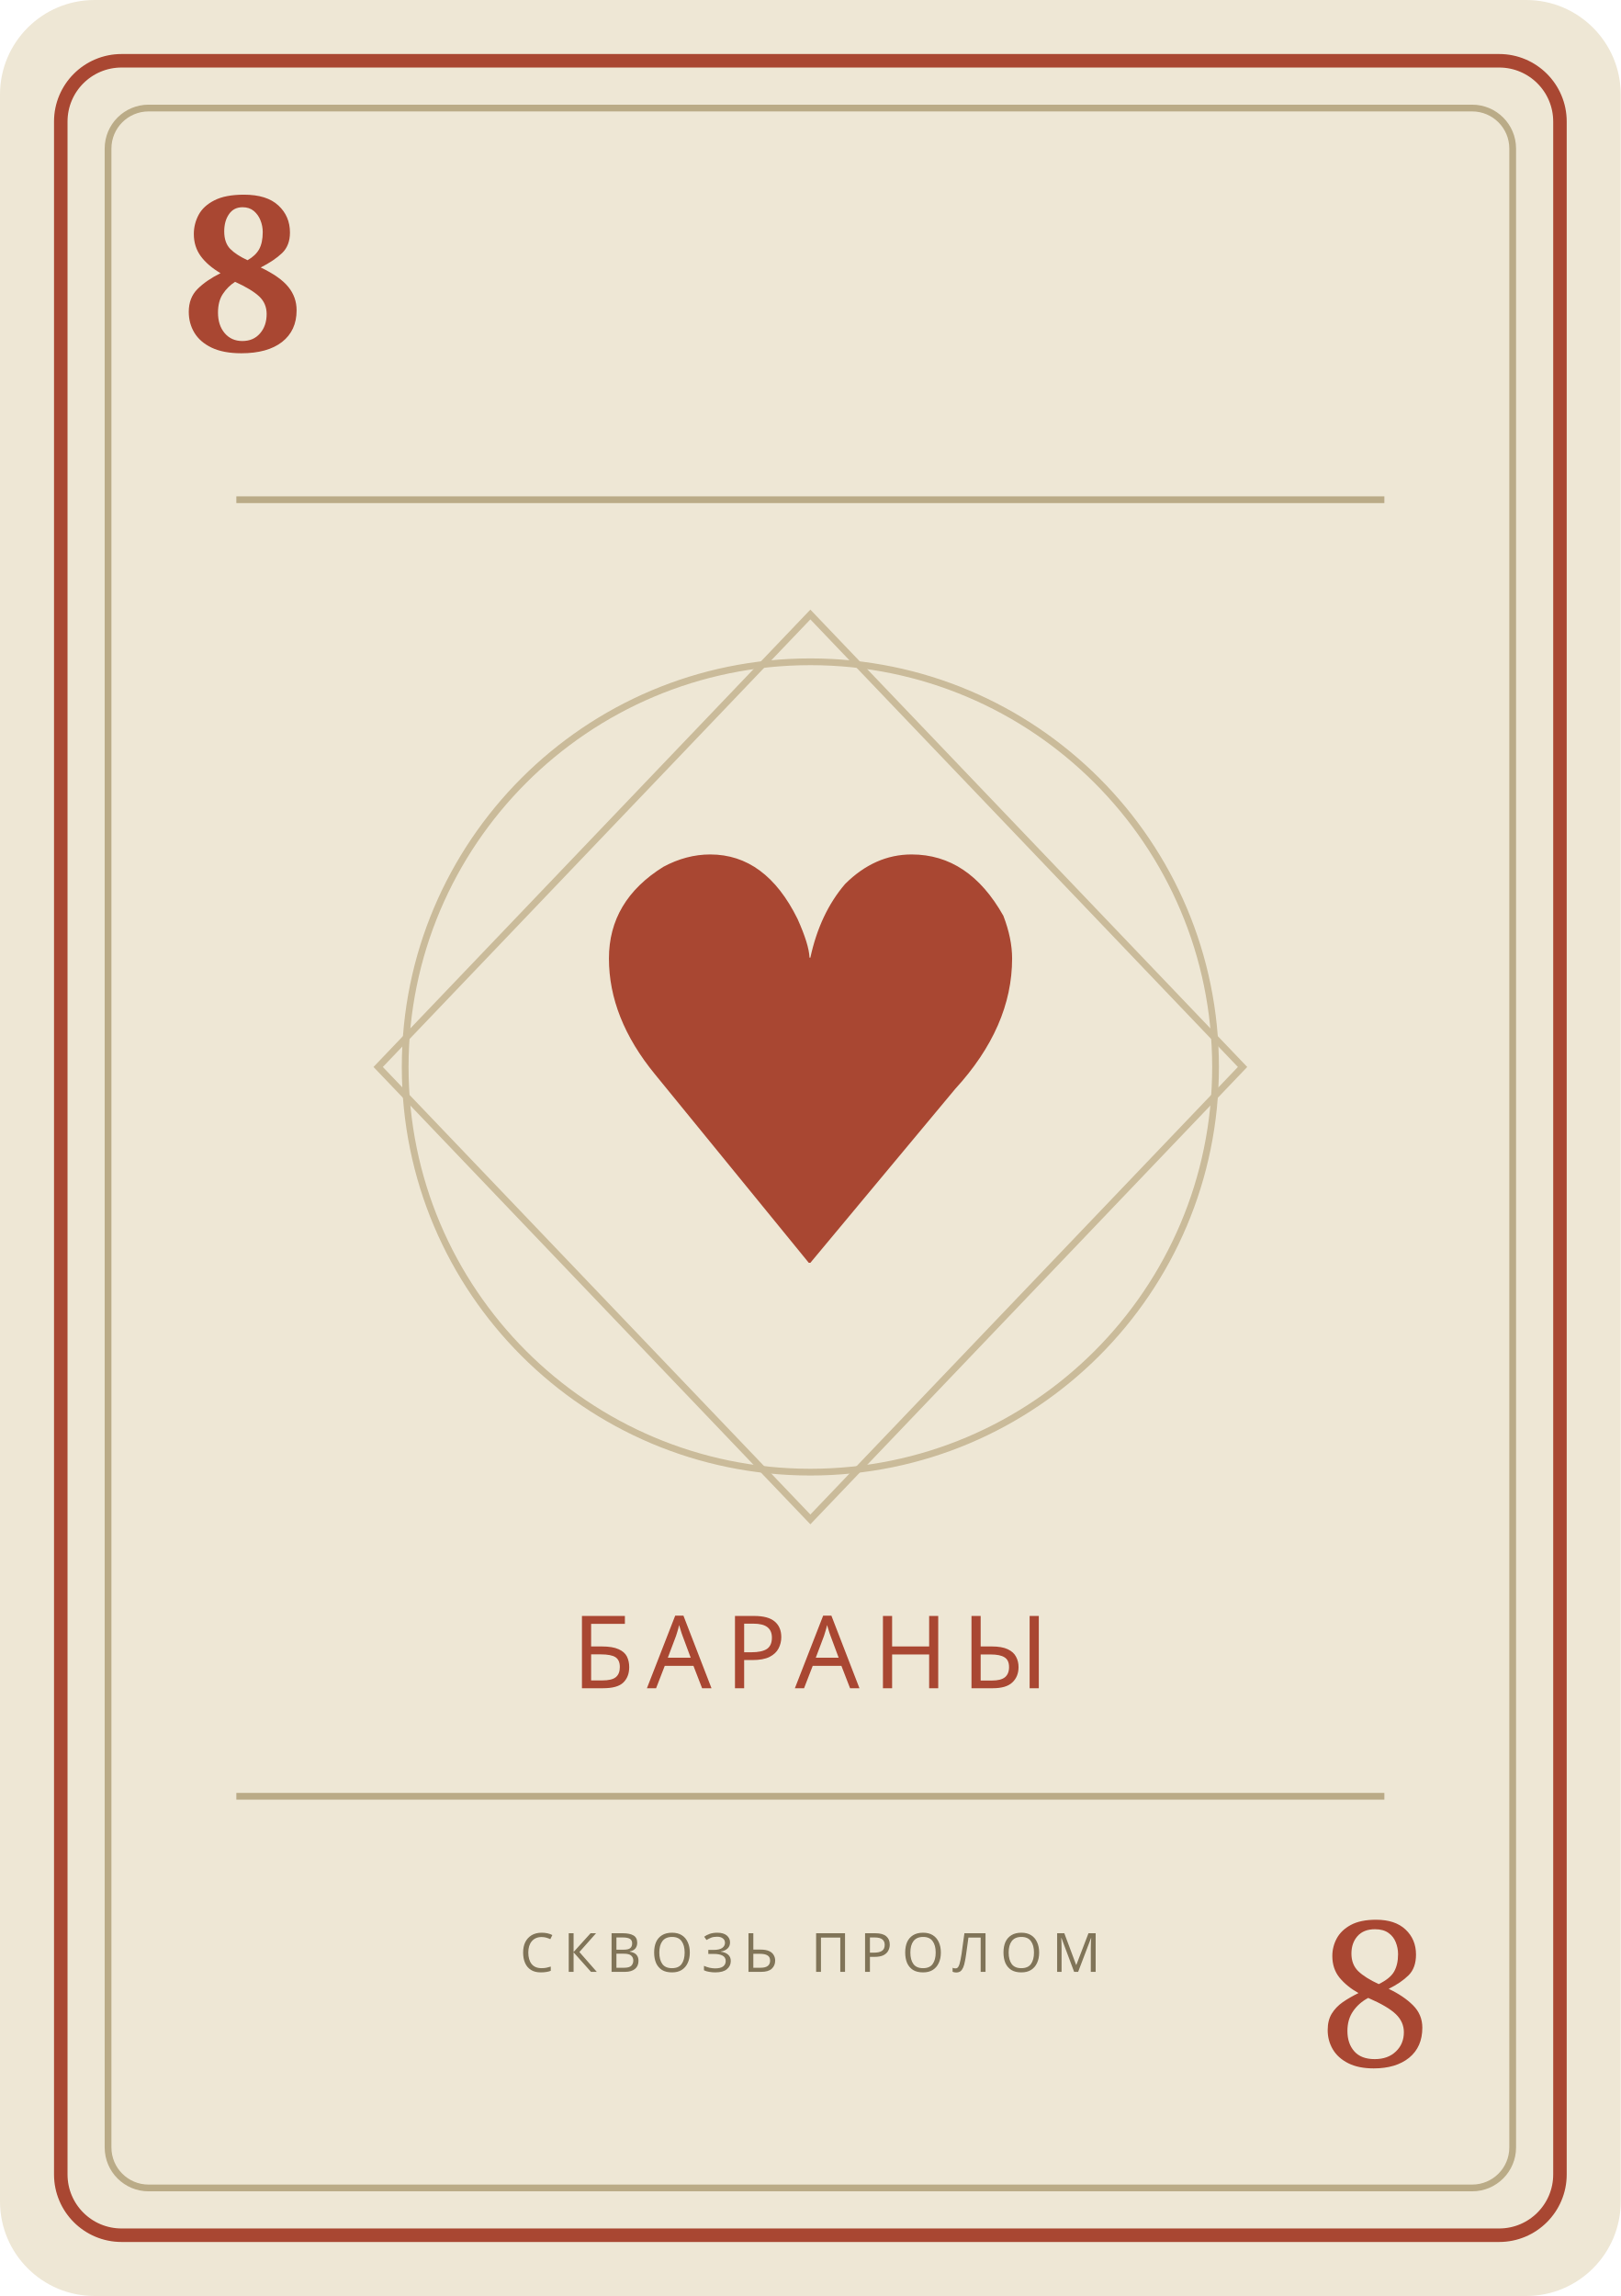
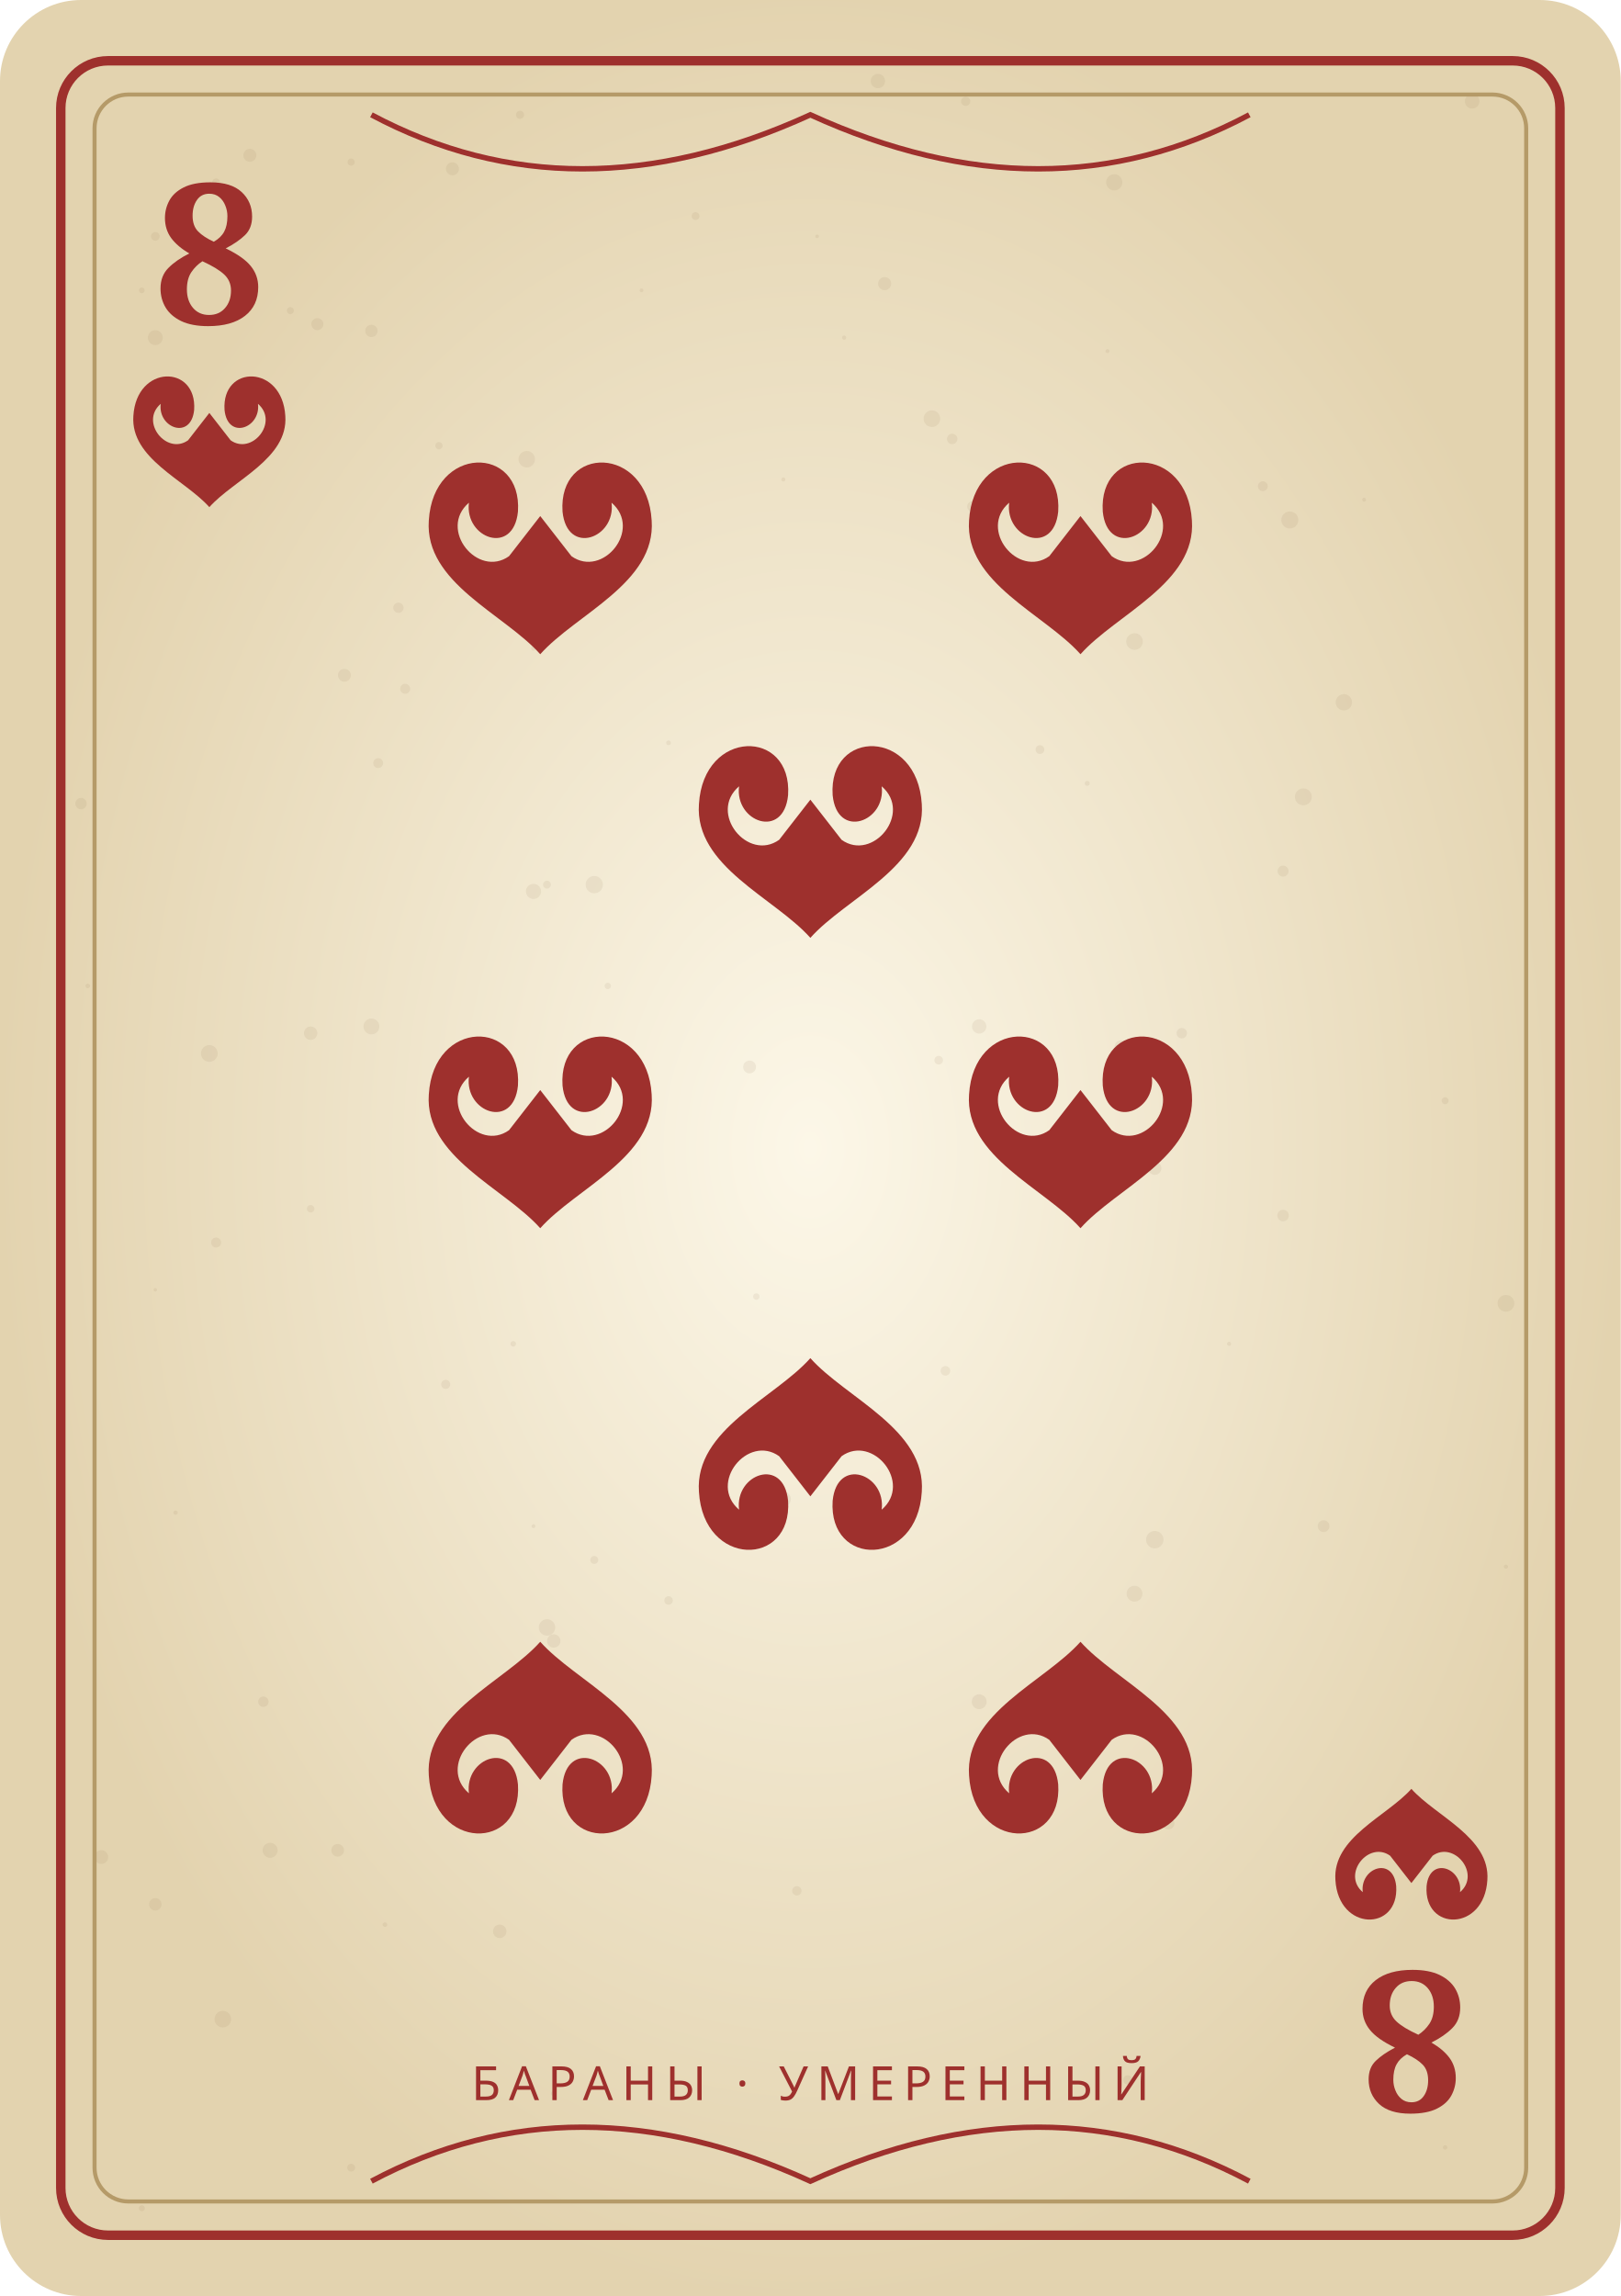
<svg xmlns="http://www.w3.org/2000/svg" width="240" height="340" viewBox="0 0 240 340">
-   <rect width="240" height="340" rx="14" fill="#eee7d5" />
-   <rect x="9" y="9" width="222" height="322" rx="9" fill="none" stroke="#a94732" stroke-width="2" />
-   <rect x="16" y="16" width="208" height="308" rx="6" fill="none" stroke="#baab87" />
-   <path d="M35 74H205M35 266H205" stroke="#baab87" />
-   <text x="27" y="52" font-family="Georgia,serif" font-weight="bold" font-size="32" fill="#a94732">8</text>
-   <text x="212" y="306" text-anchor="end" font-family="Georgia,serif" font-size="30" fill="#a94732">8</text>
-   <circle cx="120" cy="158" r="60" fill="none" stroke="#cabb9a" />
-   <path d="M120 91L184 158L120 225L56 158Z" fill="none" stroke="#cabb9a" />
-   <text x="120" y="187" text-anchor="middle" font-family="Georgia,serif" font-size="83" fill="#a94732">♥</text>
-   <text x="120" y="250" text-anchor="middle" font-family="sans-serif" font-size="15" letter-spacing="2" fill="#a94732">БАРАНЫ</text>
-   <text x="120" y="292" text-anchor="middle" font-family="sans-serif" font-size="8" letter-spacing="1.4" fill="#807458">СКВОЗЬ ПРОЛОМ</text>
+   <defs>
+     <radialGradient id="paper">
+       <stop stop-color="#fcf7e8" />
+       <stop offset="1" stop-color="#e3d3af" />
+     </radialGradient>
+   </defs>
+   <rect width="240" height="340" rx="12" fill="url(#paper)" />
+   <circle cx="164" cy="52" r="0.29" fill="#806342" opacity=".09" />
+   <circle cx="111" cy="158" r="0.95" fill="#806342" opacity=".09" />
+   <circle cx="23" cy="191" r="0.26" fill="#806342" opacity=".09" />
+   <circle cx="130" cy="12" r="1.06" fill="#806342" opacity=".09" />
+   <circle cx="32" cy="27" r="0.58" fill="#806342" opacity=".09" />
+   <circle cx="13" cy="146" r="0.34" fill="#806342" opacity=".09" />
+   <circle cx="77" cy="17" r="0.60" fill="#806342" opacity=".09" />
+   <circle cx="39" cy="252" r="0.77" fill="#806342" opacity=".09" />
+   <circle cx="167" cy="308" r="0.68" fill="#806342" opacity=".09" />
+   <circle cx="40" cy="274" r="1.11" fill="#806342" opacity=".09" />
+   <circle cx="76" cy="199" r="0.41" fill="#806342" opacity=".09" />
+   <circle cx="118" cy="280" r="0.69" fill="#806342" opacity=".09" />
+   <circle cx="166" cy="155" r="0.94" fill="#806342" opacity=".09" />
+   <circle cx="46" cy="179" r="0.55" fill="#806342" opacity=".09" />
+   <circle cx="99" cy="110" r="0.35" fill="#806342" opacity=".09" />
+   <circle cx="165" cy="27" r="1.20" fill="#806342" opacity=".09" />
+   <circle cx="144" cy="75" r="0.78" fill="#806342" opacity=".09" />
+   <circle cx="79" cy="226" r="0.28" fill="#806342" opacity=".09" />
+   <circle cx="107" cy="119" r="0.87" fill="#806342" opacity=".09" />
+   <circle cx="81" cy="131" r="0.58" fill="#806342" opacity=".09" />
+   <circle cx="37" cy="23" r="0.96" fill="#806342" opacity=".09" />
+   <circle cx="88" cy="131" r="1.28" fill="#806342" opacity=".09" />
+   <circle cx="116" cy="71" r="0.30" fill="#806342" opacity=".09" />
+   <circle cx="187" cy="72" r="0.73" fill="#806342" opacity=".09" />
+   <circle cx="55" cy="49" r="0.91" fill="#806342" opacity=".09" />
+   <circle cx="32" cy="184" r="0.74" fill="#806342" opacity=".09" />
+   <circle cx="190" cy="129" r="0.81" fill="#806342" opacity=".09" />
+   <circle cx="199" cy="104" r="1.21" fill="#806342" opacity=".09" />
+   <circle cx="23" cy="50" r="1.10" fill="#806342" opacity=".09" />
+   <circle cx="47" cy="48" r="0.89" fill="#806342" opacity=".09" />
+   <circle cx="82" cy="243" r="0.99" fill="#806342" opacity=".09" />
+   <circle cx="139" cy="157" r="0.64" fill="#806342" opacity=".09" />
+   <circle cx="145" cy="152" r="1.06" fill="#806342" opacity=".09" />
+   <circle cx="141" cy="65" r="0.77" fill="#806342" opacity=".09" />
+   <circle cx="33" cy="299" r="1.23" fill="#806342" opacity=".09" />
+   <circle cx="196" cy="226" r="0.87" fill="#806342" opacity=".09" />
+   <circle cx="23" cy="35" r="0.64" fill="#806342" opacity=".09" />
+   <circle cx="90" cy="146" r="0.47" fill="#806342" opacity=".09" />
+   <circle cx="125" cy="50" r="0.31" fill="#806342" opacity=".09" />
+   <circle cx="74" cy="286" r="1.00" fill="#806342" opacity=".09" />
+   <circle cx="79" cy="96" r="0.35" fill="#806342" opacity=".09" />
+   <circle cx="66" cy="205" r="0.67" fill="#806342" opacity=".09" />
+   <circle cx="31" cy="156" r="1.24" fill="#806342" opacity=".09" />
+   <circle cx="34" cy="70" r="1.04" fill="#806342" opacity=".09" />
+   <circle cx="218" cy="15" r="1.08" fill="#806342" opacity=".09" />
+   <circle cx="112" cy="192" r="0.48" fill="#806342" opacity=".09" />
+   <circle cx="193" cy="118" r="1.25" fill="#806342" opacity=".09" />
+   <circle cx="46" cy="153" r="0.99" fill="#806342" opacity=".09" />
+   <circle cx="21" cy="43" r="0.42" fill="#806342" opacity=".09" />
+   <circle cx="175" cy="153" r="0.77" fill="#806342" opacity=".09" />
+   <circle cx="202" cy="74" r="0.29" fill="#806342" opacity=".09" />
+   <circle cx="107" cy="213" r="0.26" fill="#806342" opacity=".09" />
+   <circle cx="140" cy="203" r="0.71" fill="#806342" opacity=".09" />
+   <circle cx="168" cy="236" r="1.17" fill="#806342" opacity=".09" />
+   <circle cx="168" cy="95" r="1.23" fill="#806342" opacity=".09" />
+   <circle cx="95" cy="43" r="0.28" fill="#806342" opacity=".09" />
+   <circle cx="171" cy="173" r="0.98" fill="#806342" opacity=".09" />
+   <circle cx="52" cy="321" r="0.58" fill="#806342" opacity=".09" />
+   <circle cx="15" cy="275" r="1.02" fill="#806342" opacity=".09" />
+   <circle cx="78" cy="68" r="1.22" fill="#806342" opacity=".09" />
+   <circle cx="81" cy="241" r="1.22" fill="#806342" opacity=".09" />
+   <circle cx="65" cy="66" r="0.54" fill="#806342" opacity=".09" />
+   <circle cx="145" cy="252" r="1.10" fill="#806342" opacity=".09" />
+   <circle cx="43" cy="46" r="0.52" fill="#806342" opacity=".09" />
+   <circle cx="79" cy="132" r="1.12" fill="#806342" opacity=".09" />
+   <circle cx="138" cy="62" r="1.23" fill="#806342" opacity=".09" />
+   <circle cx="99" cy="237" r="0.63" fill="#806342" opacity=".09" />
+   <circle cx="59" cy="90" r="0.76" fill="#806342" opacity=".09" />
+   <circle cx="223" cy="232" r="0.31" fill="#806342" opacity=".09" />
+   <circle cx="56" cy="113" r="0.73" fill="#806342" opacity=".09" />
+   <circle cx="214" cy="318" r="0.33" fill="#806342" opacity=".09" />
+   <circle cx="12" cy="119" r="0.84" fill="#806342" opacity=".09" />
+   <circle cx="51" cy="100" r="0.95" fill="#806342" opacity=".09" />
+   <circle cx="161" cy="116" r="0.37" fill="#806342" opacity=".09" />
+   <circle cx="182" cy="199" r="0.30" fill="#806342" opacity=".09" />
+   <circle cx="26" cy="224" r="0.32" fill="#806342" opacity=".09" />
+   <circle cx="23" cy="282" r="0.92" fill="#806342" opacity=".09" />
+   <circle cx="60" cy="102" r="0.74" fill="#806342" opacity=".09" />
+   <circle cx="52" cy="24" r="0.53" fill="#806342" opacity=".09" />
+   <circle cx="154" cy="111" r="0.65" fill="#806342" opacity=".09" />
+   <circle cx="55" cy="152" r="1.17" fill="#806342" opacity=".09" />
+   <circle cx="116" cy="222" r="1.11" fill="#806342" opacity=".09" />
+   <circle cx="173" cy="270" r="0.91" fill="#806342" opacity=".09" />
+   <circle cx="223" cy="193" r="1.24" fill="#806342" opacity=".09" />
+   <circle cx="50" cy="274" r="0.94" fill="#806342" opacity=".09" />
+   <circle cx="171" cy="228" r="1.29" fill="#806342" opacity=".09" />
+   <circle cx="21" cy="327" r="0.45" fill="#806342" opacity=".09" />
+   <circle cx="190" cy="180" r="0.85" fill="#806342" opacity=".09" />
+   <circle cx="159" cy="90" r="0.35" fill="#806342" opacity=".09" />
+   <circle cx="160" cy="90" r="0.57" fill="#806342" opacity=".09" />
+   <circle cx="143" cy="15" r="0.68" fill="#806342" opacity=".09" />
+   <circle cx="121" cy="35" r="0.27" fill="#806342" opacity=".09" />
+   <circle cx="67" cy="25" r="0.96" fill="#806342" opacity=".09" />
+   <circle cx="131" cy="42" r="0.97" fill="#806342" opacity=".09" />
+   <circle cx="88" cy="231" r="0.59" fill="#806342" opacity=".09" />
+   <circle cx="103" cy="32" r="0.58" fill="#806342" opacity=".09" />
+   <circle cx="214" cy="163" r="0.51" fill="#806342" opacity=".09" />
+   <circle cx="57" cy="285" r="0.34" fill="#806342" opacity=".09" />
+   <circle cx="82" cy="310" r="0.41" fill="#806342" opacity=".09" />
+   <circle cx="191" cy="77" r="1.26" fill="#806342" opacity=".09" />
+   <rect x="9" y="9" width="222" height="322" rx="7" fill="none" stroke="#9e302d" stroke-width="1.4" />
+   <rect x="14" y="14" width="212" height="312" rx="5" fill="none" stroke="#b59a68" stroke-width=".6" />
+   <path d="M55 17Q85 33 120 17Q155 33 185 17M55 323Q85 307 120 323Q155 307 185 323" fill="none" stroke="#9e302d" stroke-width=".8" />
+   <text x="31" y="48" text-anchor="middle" font-family="Georgia,serif" font-weight="bold" font-size="29" fill="#9e302d">8</text>
+   <g transform="translate(31 67) rotate(0) scale(0.45)">
+     <path d="M0 18C-8 9-26 2-25-12C-24-29-4-29-5-14C-6-4-17-8-16-16C-23-10-14 1-7-4L0-13L7-4C14 1 23-10 16-16C17-8 6-4 5-14C4-29 24-29 25-12C26 2 8 9 0 18Z" fill="#9e302d" fill-rule="evenodd" />
+   </g>
+   <g transform="rotate(180 120 170)">
+     <text x="31" y="48" text-anchor="middle" font-family="Georgia,serif" font-weight="bold" font-size="29" fill="#9e302d">8</text>
+     <g transform="translate(31 67) rotate(0) scale(0.45)">
+       <path d="M0 18C-8 9-26 2-25-12C-24-29-4-29-5-14C-6-4-17-8-16-16C-23-10-14 1-7-4L0-13L7-4C14 1 23-10 16-16C17-8 6-4 5-14C4-29 24-29 25-12C26 2 8 9 0 18Z" fill="#9e302d" fill-rule="evenodd" />
+     </g>
+   </g>
+   <g transform="translate(80 85) rotate(0) scale(0.66)">
+     <path d="M0 18C-8 9-26 2-25-12C-24-29-4-29-5-14C-6-4-17-8-16-16C-23-10-14 1-7-4L0-13L7-4C14 1 23-10 16-16C17-8 6-4 5-14C4-29 24-29 25-12C26 2 8 9 0 18Z" fill="#9e302d" fill-rule="evenodd" />
+   </g>
+   <g transform="translate(160 85) rotate(0) scale(0.66)">
+     <path d="M0 18C-8 9-26 2-25-12C-24-29-4-29-5-14C-6-4-17-8-16-16C-23-10-14 1-7-4L0-13L7-4C14 1 23-10 16-16C17-8 6-4 5-14C4-29 24-29 25-12C26 2 8 9 0 18Z" fill="#9e302d" fill-rule="evenodd" />
+   </g>
+   <g transform="translate(120 127) rotate(0) scale(0.66)">
+     <path d="M0 18C-8 9-26 2-25-12C-24-29-4-29-5-14C-6-4-17-8-16-16C-23-10-14 1-7-4L0-13L7-4C14 1 23-10 16-16C17-8 6-4 5-14C4-29 24-29 25-12C26 2 8 9 0 18Z" fill="#9e302d" fill-rule="evenodd" />
+   </g>
+   <g transform="translate(80 170) rotate(0) scale(0.66)">
+     <path d="M0 18C-8 9-26 2-25-12C-24-29-4-29-5-14C-6-4-17-8-16-16C-23-10-14 1-7-4L0-13L7-4C14 1 23-10 16-16C17-8 6-4 5-14C4-29 24-29 25-12C26 2 8 9 0 18Z" fill="#9e302d" fill-rule="evenodd" />
+   </g>
+   <g transform="translate(160 170) rotate(0) scale(0.66)">
+     <path d="M0 18C-8 9-26 2-25-12C-24-29-4-29-5-14C-6-4-17-8-16-16C-23-10-14 1-7-4L0-13L7-4C14 1 23-10 16-16C17-8 6-4 5-14C4-29 24-29 25-12C26 2 8 9 0 18Z" fill="#9e302d" fill-rule="evenodd" />
+   </g>
+   <g transform="translate(120 213) rotate(180) scale(0.66)">
+     <path d="M0 18C-8 9-26 2-25-12C-24-29-4-29-5-14C-6-4-17-8-16-16C-23-10-14 1-7-4L0-13L7-4C14 1 23-10 16-16C17-8 6-4 5-14C4-29 24-29 25-12C26 2 8 9 0 18Z" fill="#9e302d" fill-rule="evenodd" />
+   </g>
+   <g transform="translate(80 255) rotate(180) scale(0.66)">
+     <path d="M0 18C-8 9-26 2-25-12C-24-29-4-29-5-14C-6-4-17-8-16-16C-23-10-14 1-7-4L0-13L7-4C14 1 23-10 16-16C17-8 6-4 5-14C4-29 24-29 25-12C26 2 8 9 0 18Z" fill="#9e302d" fill-rule="evenodd" />
+   </g>
+   <g transform="translate(160 255) rotate(180) scale(0.66)">
+     <path d="M0 18C-8 9-26 2-25-12C-24-29-4-29-5-14C-6-4-17-8-16-16C-23-10-14 1-7-4L0-13L7-4C14 1 23-10 16-16C17-8 6-4 5-14C4-29 24-29 25-12C26 2 8 9 0 18Z" fill="#9e302d" fill-rule="evenodd" />
+   </g>
+   <text x="120" y="311" text-anchor="middle" font-family="sans-serif" font-size="7" letter-spacing="1.3" fill="#9e302d">БАРАНЫ · УМЕРЕННЫЙ</text>
</svg>
